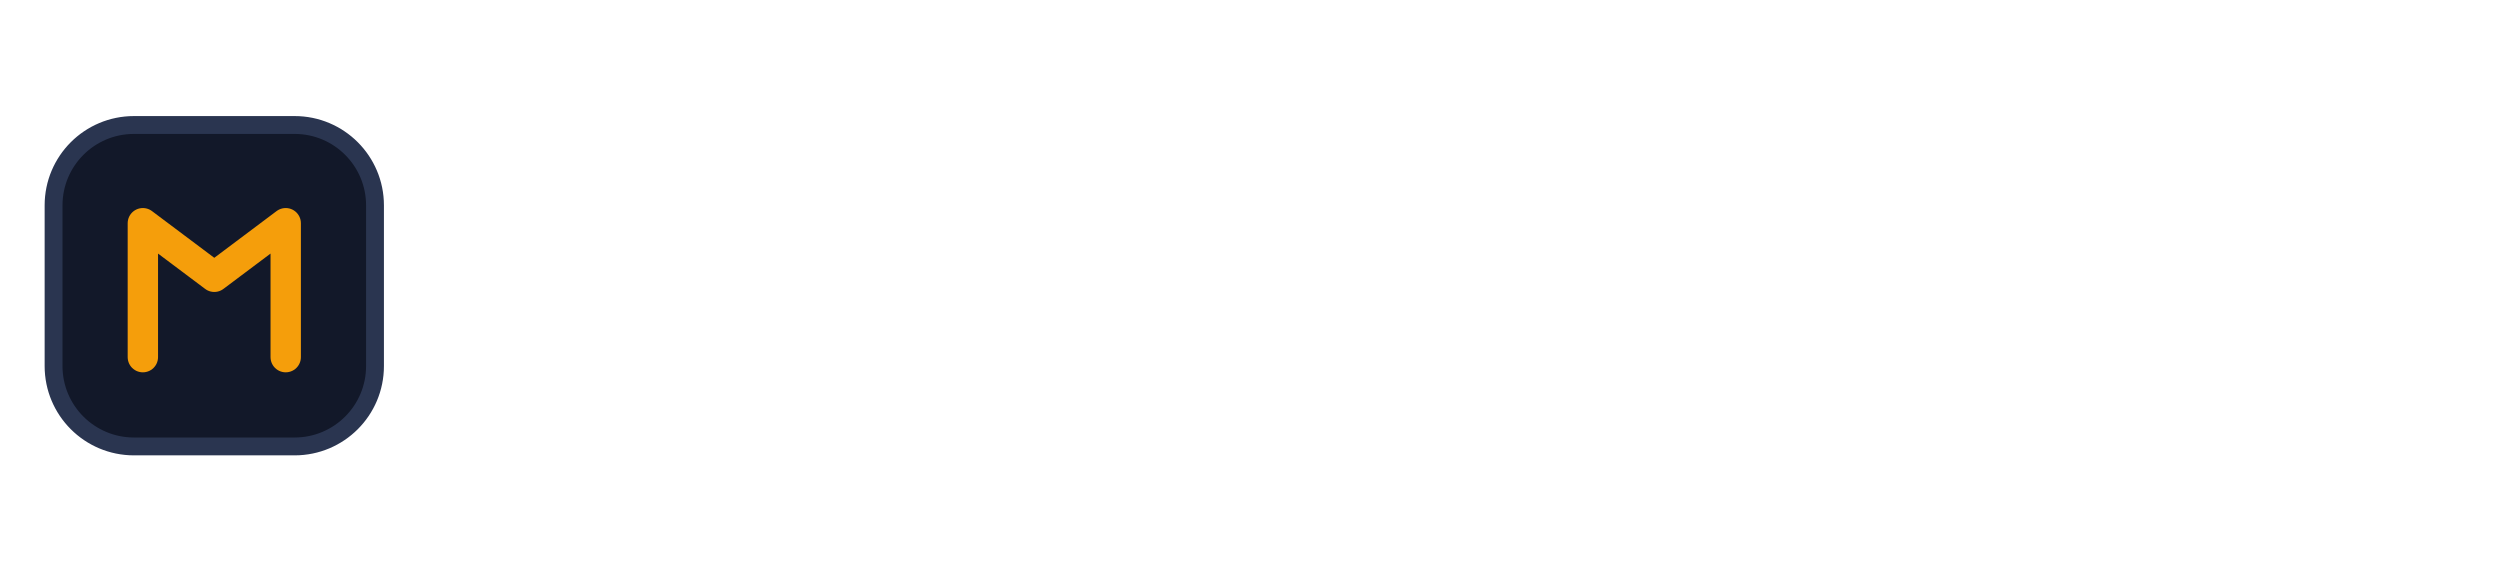
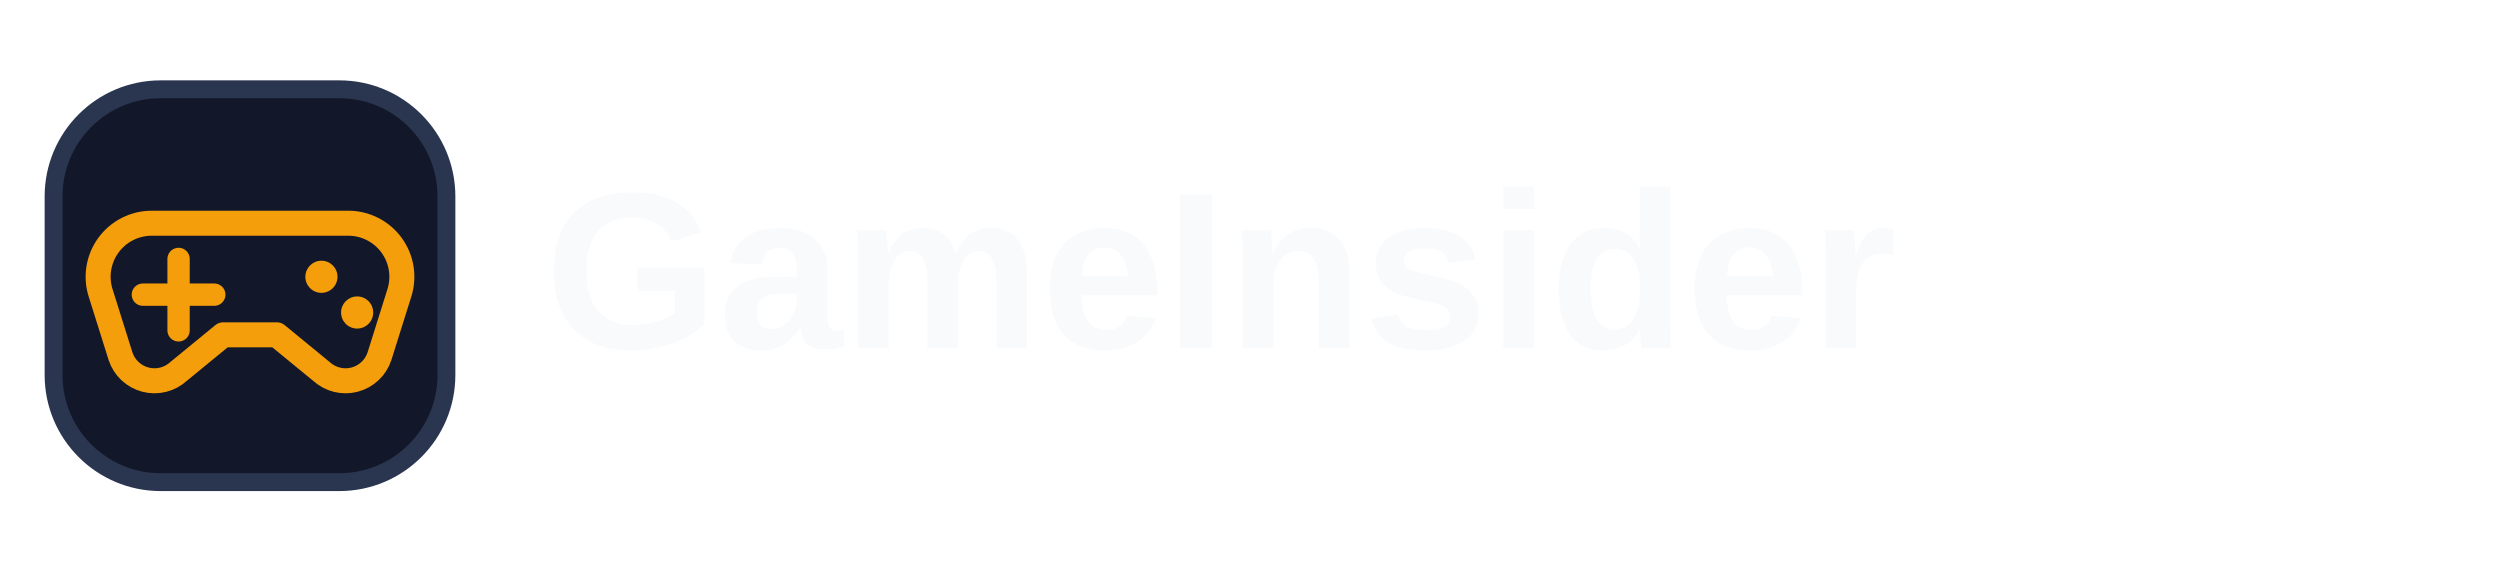
- <svg xmlns="http://www.w3.org/2000/svg" viewBox="0 0 280 64" width="280" height="64" role="img" aria-label="GamesHub logo mark">
-   <rect x="6" y="14" width="36" height="36" rx="9" fill="#121829" stroke="#2a3550" stroke-width="2" />
-   <path d="M16 40V25l8 6 8-6v15" fill="none" stroke="#f59e0b" stroke-width="3.4" stroke-linecap="round" stroke-linejoin="round" />
+ <svg xmlns="http://www.w3.org/2000/svg" viewBox="0 0 280 64" width="280" height="64" role="img" aria-label="GameInsider">
+   <rect x="6" y="10" width="44" height="44" rx="12" fill="#121829" stroke="#2a3550" stroke-width="2" />
+   <path d="M17 25h22a6 6 0 0 1 5.7 7.9l-2.2 7a4 4 0 0 1-6.5 1.7l-5-4.1h-6l-5 4.1a4 4 0 0 1-6.5-1.7l-2.2-7A6 6 0 0 1 17 25Z" fill="none" stroke="#f59e0b" stroke-width="2.8" stroke-linejoin="round" />
+   <path d="M20 29v8m-4-4h8" stroke="#f59e0b" stroke-width="2.5" stroke-linecap="round" />
+   <circle cx="36" cy="31" r="1.8" fill="#f59e0b" />
+   <circle cx="40" cy="35" r="1.8" fill="#f59e0b" />
+   <text x="61" y="39" font-family="Arial, Helvetica, sans-serif" font-size="25" font-weight="700" fill="#f8fafc">GameInsider</text>
</svg>
